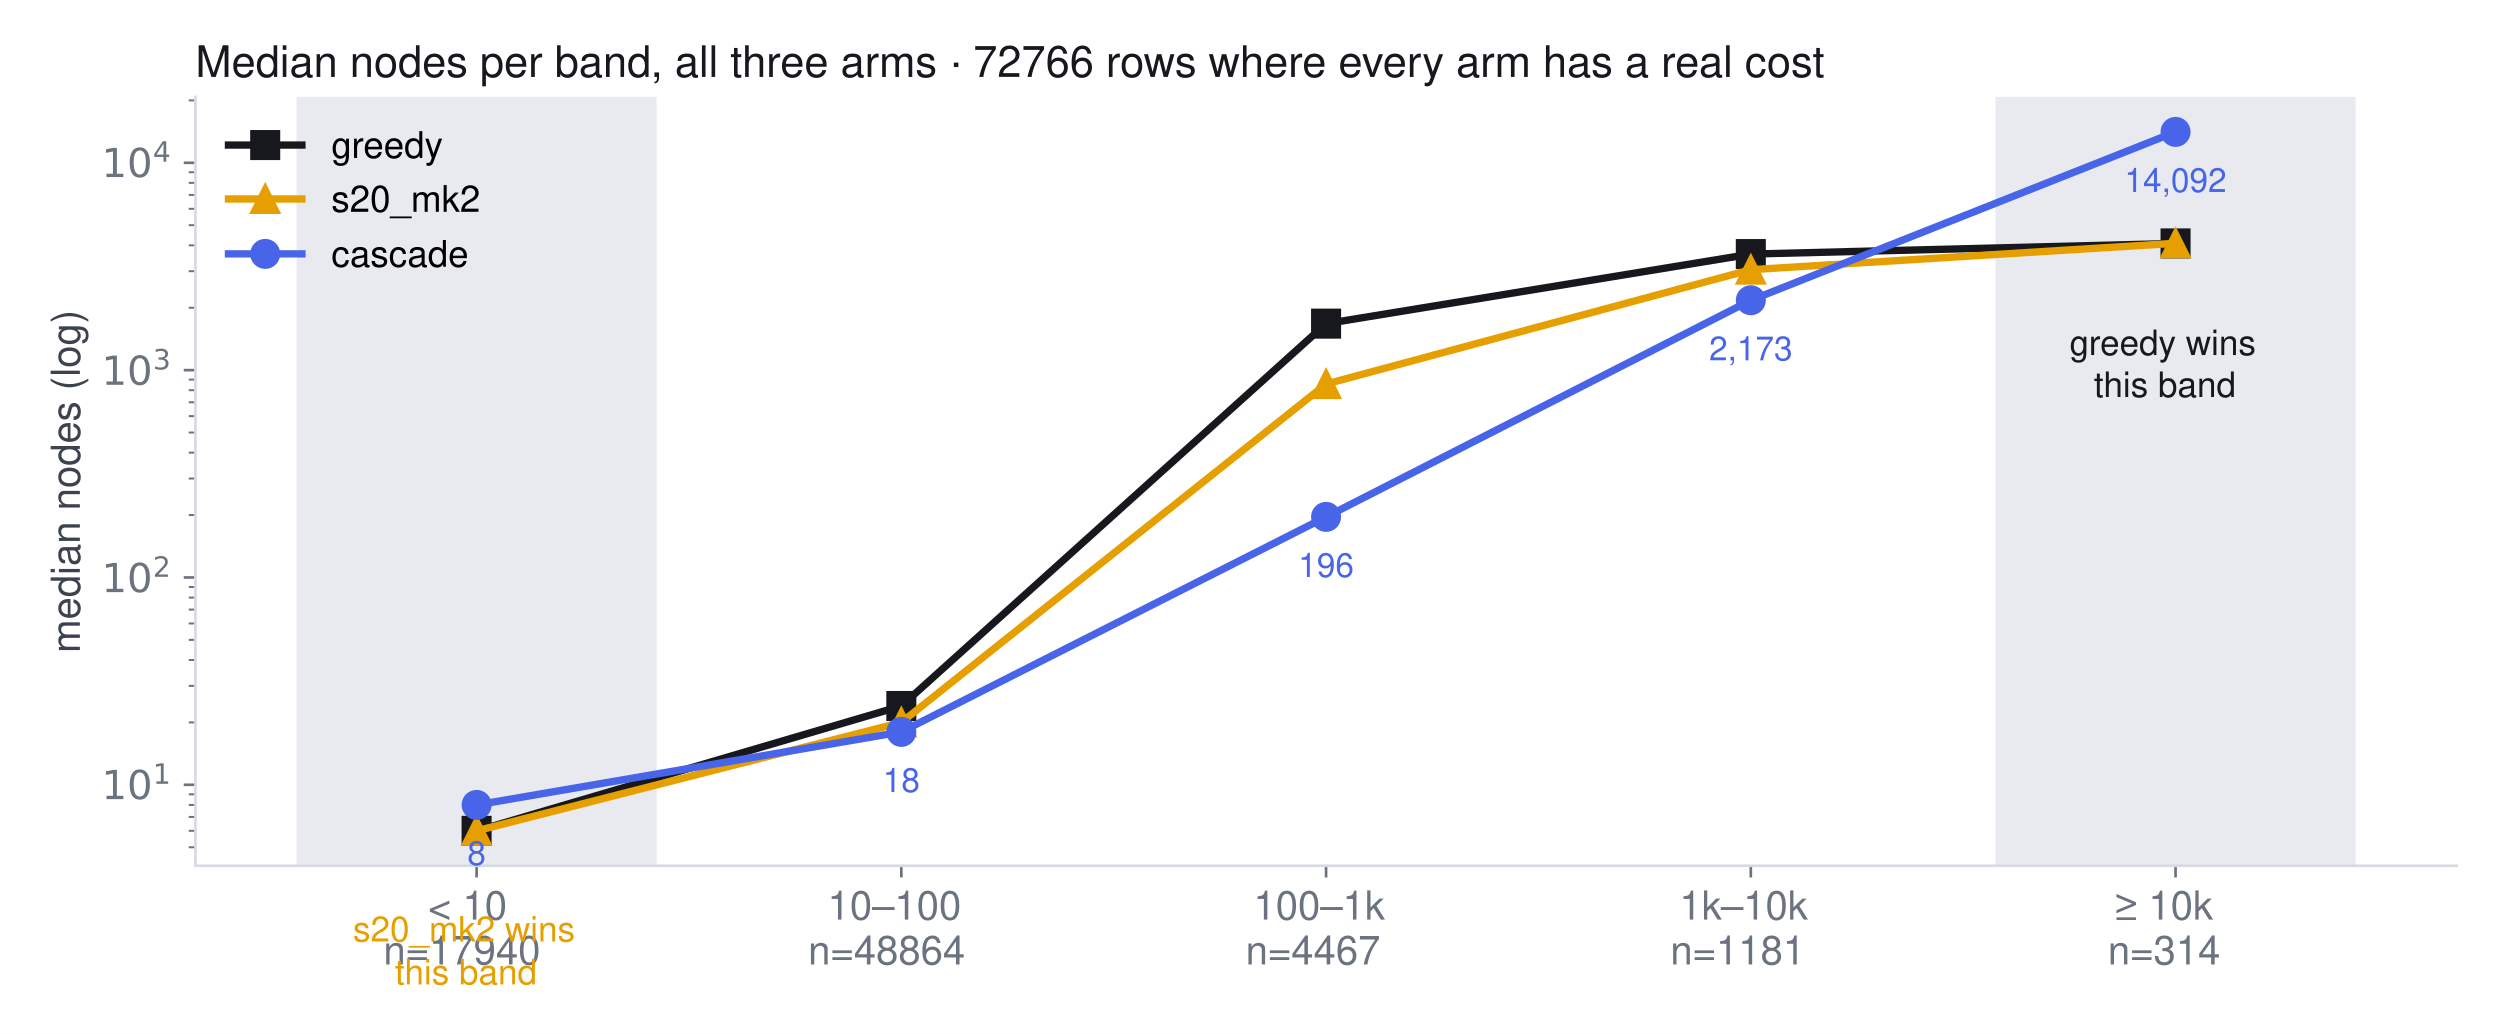
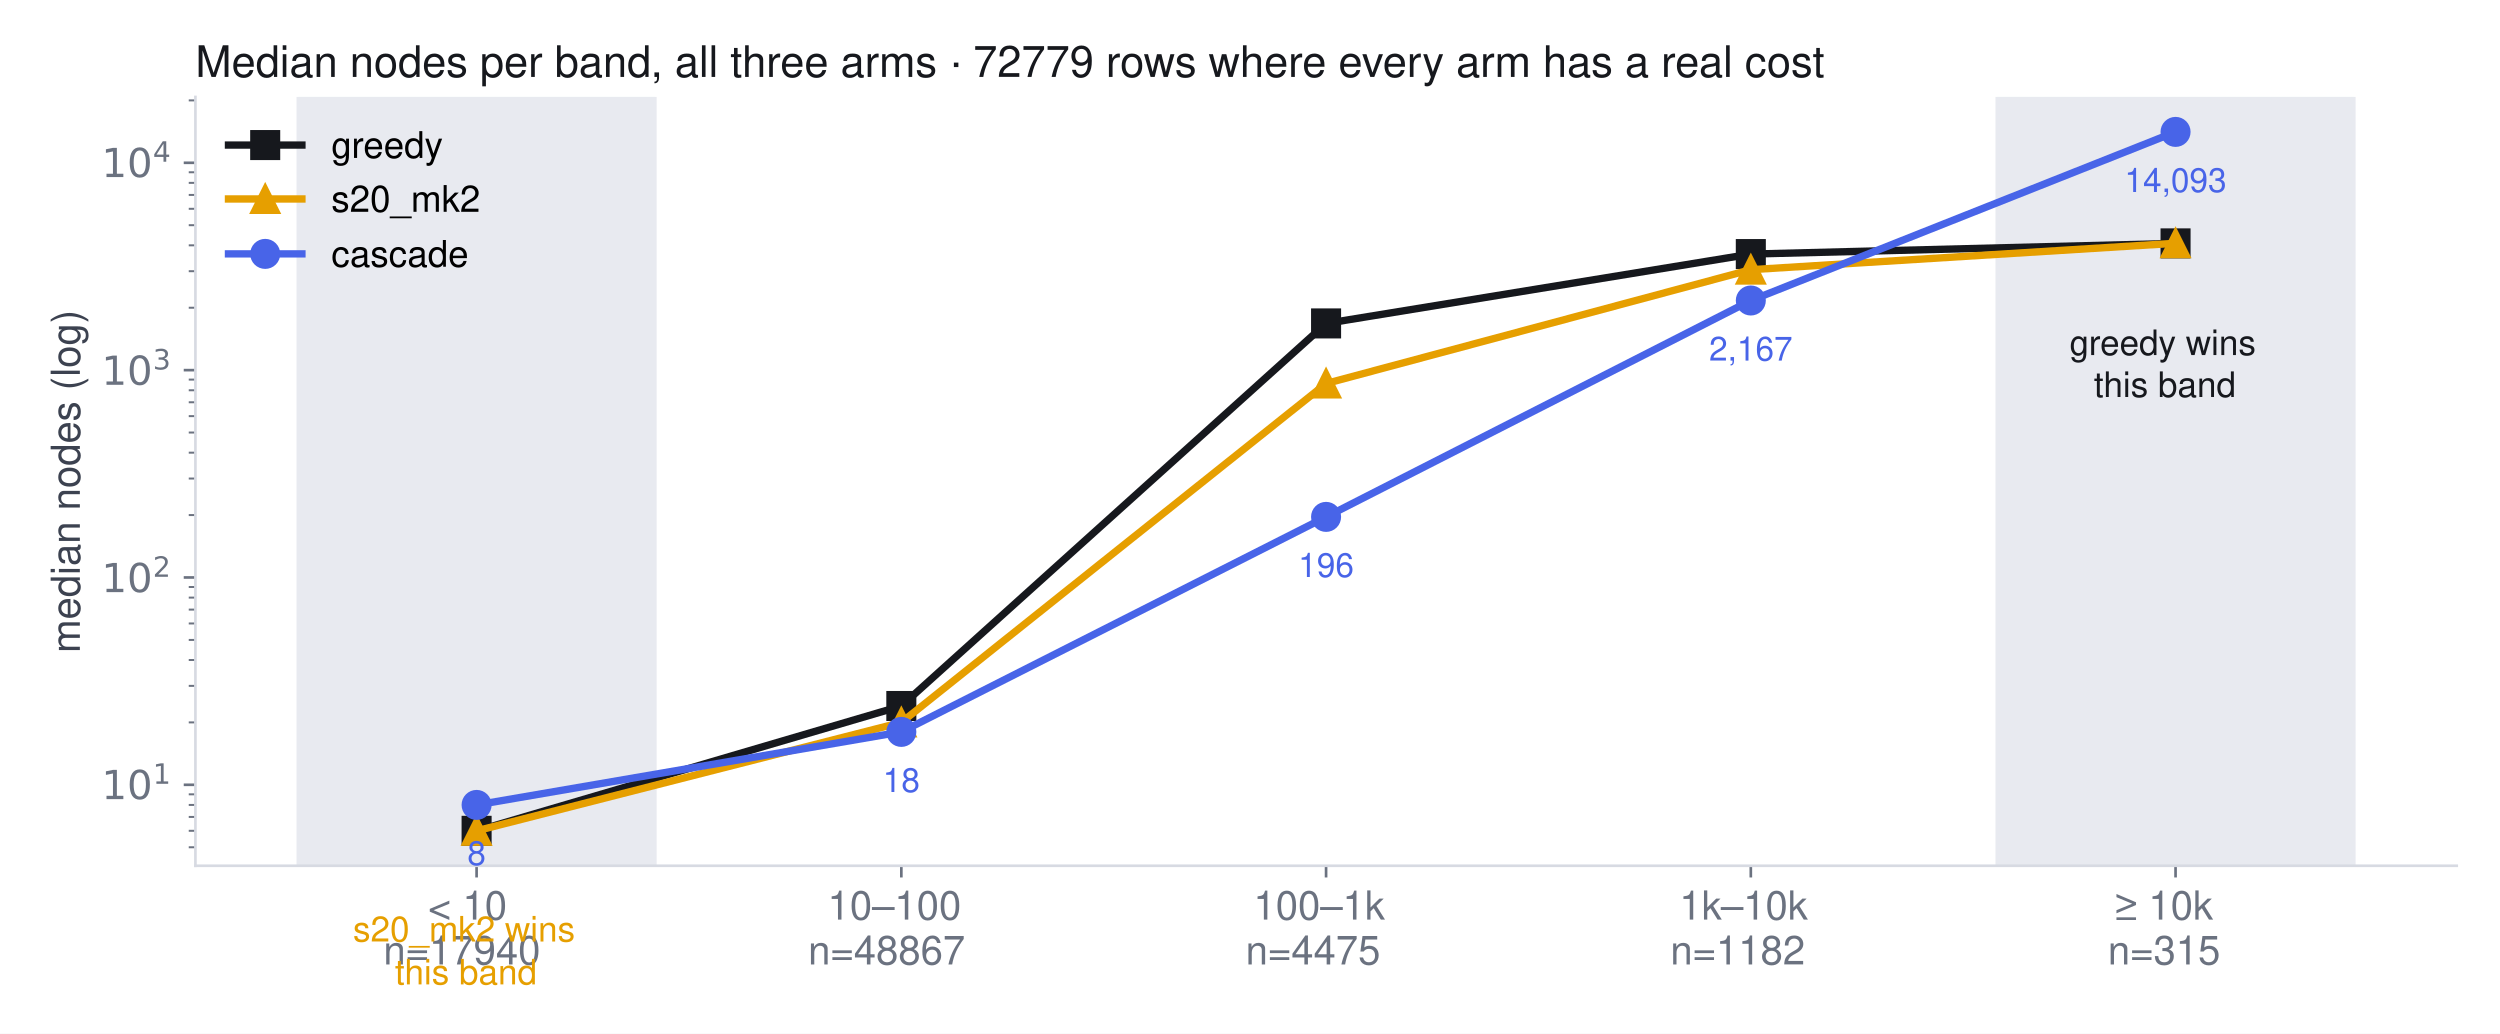
<svg xmlns="http://www.w3.org/2000/svg" xmlns:xlink="http://www.w3.org/1999/xlink" width="748.8pt" height="309.6pt" viewBox="0 0 748.8 309.6" version="1.1">
  <defs>
    <style type="text/css">*{stroke-linejoin: round; stroke-linecap: butt}</style>
  </defs>
  <g id="figure_1">
    <g id="patch_1">
      <path d="M 0 309.6  L 748.8 309.6  L 748.8 0  L 0 0  z " style="fill: #ffffff" />
    </g>
    <g id="axes_1">
      <g id="patch_2">
        <path d="M 58.532 259.316  L 735.84 259.316  L 735.84 29.04  L 58.532 29.04  z " style="fill: #ffffff" />
      </g>
      <g id="patch_3">
-         <path d="M 89.319 259.316  L 196.182 259.316  L 196.182 29.04  L 89.319 29.04  z " clip-path="url(#p2ee05ea4c6)" style="fill: #e8eaf0; stroke: #e8eaf0; stroke-linejoin: miter" />
+         <path d="M 89.319 259.316  L 196.182 259.316  L 196.182 29.04  L 89.319 29.04  z " clip-path="url(#p0de1bcf384)" style="fill: #e8eaf0; stroke: #e8eaf0; stroke-linejoin: miter" />
      </g>
      <g id="patch_4">
-         <path d="M 598.19 259.316  L 705.053 259.316  L 705.053 29.04  L 598.19 29.04  z " clip-path="url(#p2ee05ea4c6)" style="fill: #e8eaf0; stroke: #e8eaf0; stroke-linejoin: miter" />
+         <path d="M 598.19 259.316  L 705.053 259.316  L 705.053 29.04  L 598.19 29.04  z " clip-path="url(#p0de1bcf384)" style="fill: #e8eaf0; stroke: #e8eaf0; stroke-linejoin: miter" />
      </g>
      <g id="matplotlib.axis_1">
        <g id="xtick_1">
          <g id="line2d_1">
            <defs>
-               <path id="mdafacfae72" d="M 0 0  L 0 3.5  " style="stroke: #6b7280; stroke-width: 0.8" />
+               <path id="m8a55f821c0" d="M 0 0  L 0 3.5  " style="stroke: #6b7280; stroke-width: 0.8" />
            </defs>
            <g>
-               <use xlink:href="#mdafacfae72" x="142.751" y="259.316" style="fill: #6b7280; stroke: #6b7280; stroke-width: 0.8" />
+               <use xlink:href="#m8a55f821c0" x="142.751" y="259.316" style="fill: #6b7280; stroke: #6b7280; stroke-width: 0.8" />
            </g>
          </g>
          <g id="text_1">
            <text style="font-size: 12px; font-family: 'Helvetica Neue', 'Helvetica', 'Arial', 'DejaVu Sans', 'Bitstream Vera Sans', 'Computer Modern Sans Serif', 'Lucida Grande', 'Verdana', 'Geneva', 'Lucid', 'Avant Garde', sans-serif; fill: #6b7280" transform="translate(128.1809 275.4341)">&lt; 10</text>
            <text style="font-size: 12px; font-family: 'Helvetica Neue', 'Helvetica', 'Arial', 'DejaVu Sans', 'Bitstream Vera Sans', 'Computer Modern Sans Serif', 'Lucida Grande', 'Verdana', 'Geneva', 'Lucid', 'Avant Garde', sans-serif; fill: #6b7280" transform="translate(114.8327 288.8715)">n=17940</text>
          </g>
        </g>
        <g id="xtick_2">
          <g id="line2d_2">
            <g>
-               <use xlink:href="#mdafacfae72" x="269.968" y="259.316" style="fill: #6b7280; stroke: #6b7280; stroke-width: 0.8" />
+               <use xlink:href="#m8a55f821c0" x="269.968" y="259.316" style="fill: #6b7280; stroke: #6b7280; stroke-width: 0.8" />
            </g>
          </g>
          <g id="text_2">
            <text style="font-size: 12px; font-family: 'Helvetica Neue', 'Helvetica', 'Arial', 'DejaVu Sans', 'Bitstream Vera Sans', 'Computer Modern Sans Serif', 'Lucida Grande', 'Verdana', 'Geneva', 'Lucid', 'Avant Garde', sans-serif; fill: #6b7280" transform="translate(247.8809 275.4341)">10–100</text>
-             <text style="font-size: 12px; font-family: 'Helvetica Neue', 'Helvetica', 'Arial', 'DejaVu Sans', 'Bitstream Vera Sans', 'Computer Modern Sans Serif', 'Lucida Grande', 'Verdana', 'Geneva', 'Lucid', 'Avant Garde', sans-serif; fill: #6b7280" transform="translate(242.0506 288.8715)">n=48864</text>
+             <text style="font-size: 12px; font-family: 'Helvetica Neue', 'Helvetica', 'Arial', 'DejaVu Sans', 'Bitstream Vera Sans', 'Computer Modern Sans Serif', 'Lucida Grande', 'Verdana', 'Geneva', 'Lucid', 'Avant Garde', sans-serif; fill: #6b7280" transform="translate(242.0506 288.8715)">n=48867</text>
          </g>
        </g>
        <g id="xtick_3">
          <g id="line2d_3">
            <g>
-               <use xlink:href="#mdafacfae72" x="397.186" y="259.316" style="fill: #6b7280; stroke: #6b7280; stroke-width: 0.8" />
+               <use xlink:href="#m8a55f821c0" x="397.186" y="259.316" style="fill: #6b7280; stroke: #6b7280; stroke-width: 0.8" />
            </g>
          </g>
          <g id="text_3">
            <text style="font-size: 12px; font-family: 'Helvetica Neue', 'Helvetica', 'Arial', 'DejaVu Sans', 'Bitstream Vera Sans', 'Computer Modern Sans Serif', 'Lucida Grande', 'Verdana', 'Geneva', 'Lucid', 'Avant Garde', sans-serif; fill: #6b7280" transform="translate(375.4418 275.4341)">100–1k</text>
-             <text style="font-size: 12px; font-family: 'Helvetica Neue', 'Helvetica', 'Arial', 'DejaVu Sans', 'Bitstream Vera Sans', 'Computer Modern Sans Serif', 'Lucida Grande', 'Verdana', 'Geneva', 'Lucid', 'Avant Garde', sans-serif; fill: #6b7280" transform="translate(373.0859 288.8715)">n=4467</text>
+             <text style="font-size: 12px; font-family: 'Helvetica Neue', 'Helvetica', 'Arial', 'DejaVu Sans', 'Bitstream Vera Sans', 'Computer Modern Sans Serif', 'Lucida Grande', 'Verdana', 'Geneva', 'Lucid', 'Avant Garde', sans-serif; fill: #6b7280" transform="translate(373.0859 288.8715)">n=4475</text>
          </g>
        </g>
        <g id="xtick_4">
          <g id="line2d_4">
            <g>
-               <use xlink:href="#mdafacfae72" x="524.404" y="259.316" style="fill: #6b7280; stroke: #6b7280; stroke-width: 0.8" />
+               <use xlink:href="#m8a55f821c0" x="524.404" y="259.316" style="fill: #6b7280; stroke: #6b7280; stroke-width: 0.8" />
            </g>
          </g>
          <g id="text_4">
            <text style="font-size: 12px; font-family: 'Helvetica Neue', 'Helvetica', 'Arial', 'DejaVu Sans', 'Bitstream Vera Sans', 'Computer Modern Sans Serif', 'Lucida Grande', 'Verdana', 'Geneva', 'Lucid', 'Avant Garde', sans-serif; fill: #6b7280" transform="translate(503.0027 275.4341)">1k–10k</text>
-             <text style="font-size: 12px; font-family: 'Helvetica Neue', 'Helvetica', 'Arial', 'DejaVu Sans', 'Bitstream Vera Sans', 'Computer Modern Sans Serif', 'Lucida Grande', 'Verdana', 'Geneva', 'Lucid', 'Avant Garde', sans-serif; fill: #6b7280" transform="translate(500.3037 288.8715)">n=1181</text>
+             <text style="font-size: 12px; font-family: 'Helvetica Neue', 'Helvetica', 'Arial', 'DejaVu Sans', 'Bitstream Vera Sans', 'Computer Modern Sans Serif', 'Lucida Grande', 'Verdana', 'Geneva', 'Lucid', 'Avant Garde', sans-serif; fill: #6b7280" transform="translate(500.3037 288.8715)">n=1182</text>
          </g>
        </g>
        <g id="xtick_5">
          <g id="line2d_5">
            <g>
-               <use xlink:href="#mdafacfae72" x="651.622" y="259.316" style="fill: #6b7280; stroke: #6b7280; stroke-width: 0.8" />
+               <use xlink:href="#m8a55f821c0" x="651.622" y="259.316" style="fill: #6b7280; stroke: #6b7280; stroke-width: 0.8" />
            </g>
          </g>
          <g id="text_5">
            <text style="font-size: 12px; font-family: 'Helvetica Neue', 'Helvetica', 'Arial', 'DejaVu Sans', 'Bitstream Vera Sans', 'Computer Modern Sans Serif', 'Lucida Grande', 'Verdana', 'Geneva', 'Lucid', 'Avant Garde', sans-serif; fill: #6b7280" transform="translate(633.5777 275.4341)">≥ 10k</text>
-             <text style="font-size: 12px; font-family: 'Helvetica Neue', 'Helvetica', 'Arial', 'DejaVu Sans', 'Bitstream Vera Sans', 'Computer Modern Sans Serif', 'Lucida Grande', 'Verdana', 'Geneva', 'Lucid', 'Avant Garde', sans-serif; fill: #6b7280" transform="translate(631.339 288.8715)">n=314</text>
+             <text style="font-size: 12px; font-family: 'Helvetica Neue', 'Helvetica', 'Arial', 'DejaVu Sans', 'Bitstream Vera Sans', 'Computer Modern Sans Serif', 'Lucida Grande', 'Verdana', 'Geneva', 'Lucid', 'Avant Garde', sans-serif; fill: #6b7280" transform="translate(631.339 288.8715)">n=315</text>
          </g>
        </g>
      </g>
      <g id="matplotlib.axis_2">
        <g id="ytick_1">
          <g id="line2d_6">
            <defs>
-               <path id="m4972081179" d="M 0 0  L -3.5 0  " style="stroke: #6b7280; stroke-width: 0.8" />
+               <path id="m806647612f" d="M 0 0  L -3.5 0  " style="stroke: #6b7280; stroke-width: 0.8" />
            </defs>
            <g>
-               <use xlink:href="#m4972081179" x="58.532" y="235.071" style="fill: #6b7280; stroke: #6b7280; stroke-width: 0.8" />
+               <use xlink:href="#m806647612f" x="58.532" y="235.071" style="fill: #6b7280; stroke: #6b7280; stroke-width: 0.8" />
            </g>
          </g>
          <g id="text_6">
-             <g style="fill: #6b7280" transform="translate(30.41236 239.6303)">
+             <g style="fill: #6b7280" transform="translate(30.41236 239.6304)">
              <text>
                <tspan x="0" y="-0.281" style="font-size: 12px; font-family: 'DejaVu Sans'; fill: #6b7280">1</tspan>
                <tspan x="7.635" y="-0.281" style="font-size: 12px; font-family: 'DejaVu Sans'; fill: #6b7280">0</tspan>
                <tspan x="15.384" y="-4.875" style="font-size: 8.4px; font-family: 'DejaVu Sans'; fill: #6b7280">1</tspan>
              </text>
            </g>
          </g>
        </g>
        <g id="ytick_2">
          <g id="line2d_7">
            <g>
-               <use xlink:href="#m4972081179" x="58.532" y="172.967" style="fill: #6b7280; stroke: #6b7280; stroke-width: 0.8" />
+               <use xlink:href="#m806647612f" x="58.532" y="172.968" style="fill: #6b7280; stroke: #6b7280; stroke-width: 0.8" />
            </g>
          </g>
          <g id="text_7">
-             <g style="fill: #6b7280" transform="translate(30.41236 177.5262)">
+             <g style="fill: #6b7280" transform="translate(30.41236 177.5269)">
              <text>
                <tspan x="0" y="-0.172" style="font-size: 12px; font-family: 'DejaVu Sans'; fill: #6b7280">1</tspan>
                <tspan x="7.635" y="-0.172" style="font-size: 12px; font-family: 'DejaVu Sans'; fill: #6b7280">0</tspan>
                <tspan x="15.384" y="-4.766" style="font-size: 8.4px; font-family: 'DejaVu Sans'; fill: #6b7280">2</tspan>
              </text>
            </g>
          </g>
        </g>
        <g id="ytick_3">
          <g id="line2d_8">
            <g>
-               <use xlink:href="#m4972081179" x="58.532" y="110.863" style="fill: #6b7280; stroke: #6b7280; stroke-width: 0.8" />
+               <use xlink:href="#m806647612f" x="58.532" y="110.864" style="fill: #6b7280; stroke: #6b7280; stroke-width: 0.8" />
            </g>
          </g>
          <g id="text_8">
-             <g style="fill: #6b7280" transform="translate(30.41236 115.4221)">
+             <g style="fill: #6b7280" transform="translate(30.41236 115.4233)">
              <text>
                <tspan x="0" y="-0.172" style="font-size: 12px; font-family: 'DejaVu Sans'; fill: #6b7280">1</tspan>
                <tspan x="7.635" y="-0.172" style="font-size: 12px; font-family: 'DejaVu Sans'; fill: #6b7280">0</tspan>
                <tspan x="15.384" y="-4.766" style="font-size: 8.4px; font-family: 'DejaVu Sans'; fill: #6b7280">3</tspan>
              </text>
            </g>
          </g>
        </g>
        <g id="ytick_4">
          <g id="line2d_9">
            <g>
-               <use xlink:href="#m4972081179" x="58.532" y="48.759" style="fill: #6b7280; stroke: #6b7280; stroke-width: 0.8" />
+               <use xlink:href="#m806647612f" x="58.532" y="48.761" style="fill: #6b7280; stroke: #6b7280; stroke-width: 0.8" />
            </g>
          </g>
          <g id="text_9">
-             <g style="fill: #6b7280" transform="translate(30.41236 53.31796)">
+             <g style="fill: #6b7280" transform="translate(30.41236 53.31979)">
              <text>
                <tspan x="0" y="-0.281" style="font-size: 12px; font-family: 'DejaVu Sans'; fill: #6b7280">1</tspan>
                <tspan x="7.635" y="-0.281" style="font-size: 12px; font-family: 'DejaVu Sans'; fill: #6b7280">0</tspan>
                <tspan x="15.384" y="-4.875" style="font-size: 8.4px; font-family: 'DejaVu Sans'; fill: #6b7280">4</tspan>
              </text>
            </g>
          </g>
        </g>
        <g id="ytick_5">
          <g id="line2d_10">
            <defs>
-               <path id="m41f272fecf" d="M 0 0  L -2 0  " style="stroke: #6b7280; stroke-width: 0.6" />
+               <path id="me652ed1569" d="M 0 0  L -2 0  " style="stroke: #6b7280; stroke-width: 0.6" />
            </defs>
            <g>
-               <use xlink:href="#m41f272fecf" x="58.532" y="253.766" style="fill: #6b7280; stroke: #6b7280; stroke-width: 0.6" />
+               <use xlink:href="#me652ed1569" x="58.532" y="253.766" style="fill: #6b7280; stroke: #6b7280; stroke-width: 0.6" />
            </g>
          </g>
        </g>
        <g id="ytick_6">
          <g id="line2d_11">
            <g>
-               <use xlink:href="#m41f272fecf" x="58.532" y="248.849" style="fill: #6b7280; stroke: #6b7280; stroke-width: 0.6" />
+               <use xlink:href="#me652ed1569" x="58.532" y="248.849" style="fill: #6b7280; stroke: #6b7280; stroke-width: 0.6" />
            </g>
          </g>
        </g>
        <g id="ytick_7">
          <g id="line2d_12">
            <g>
-               <use xlink:href="#m41f272fecf" x="58.532" y="244.691" style="fill: #6b7280; stroke: #6b7280; stroke-width: 0.6" />
+               <use xlink:href="#me652ed1569" x="58.532" y="244.691" style="fill: #6b7280; stroke: #6b7280; stroke-width: 0.6" />
            </g>
          </g>
        </g>
        <g id="ytick_8">
          <g id="line2d_13">
            <g>
-               <use xlink:href="#m41f272fecf" x="58.532" y="241.09" style="fill: #6b7280; stroke: #6b7280; stroke-width: 0.6" />
+               <use xlink:href="#me652ed1569" x="58.532" y="241.09" style="fill: #6b7280; stroke: #6b7280; stroke-width: 0.6" />
            </g>
          </g>
        </g>
        <g id="ytick_9">
          <g id="line2d_14">
            <g>
-               <use xlink:href="#m41f272fecf" x="58.532" y="237.913" style="fill: #6b7280; stroke: #6b7280; stroke-width: 0.6" />
+               <use xlink:href="#me652ed1569" x="58.532" y="237.913" style="fill: #6b7280; stroke: #6b7280; stroke-width: 0.6" />
            </g>
          </g>
        </g>
        <g id="ytick_10">
          <g id="line2d_15">
            <g>
-               <use xlink:href="#m41f272fecf" x="58.532" y="216.376" style="fill: #6b7280; stroke: #6b7280; stroke-width: 0.6" />
+               <use xlink:href="#me652ed1569" x="58.532" y="216.376" style="fill: #6b7280; stroke: #6b7280; stroke-width: 0.6" />
            </g>
          </g>
        </g>
        <g id="ytick_11">
          <g id="line2d_16">
            <g>
-               <use xlink:href="#m41f272fecf" x="58.532" y="205.44" style="fill: #6b7280; stroke: #6b7280; stroke-width: 0.6" />
+               <use xlink:href="#me652ed1569" x="58.532" y="205.44" style="fill: #6b7280; stroke: #6b7280; stroke-width: 0.6" />
            </g>
          </g>
        </g>
        <g id="ytick_12">
          <g id="line2d_17">
            <g>
-               <use xlink:href="#m41f272fecf" x="58.532" y="197.681" style="fill: #6b7280; stroke: #6b7280; stroke-width: 0.6" />
+               <use xlink:href="#me652ed1569" x="58.532" y="197.681" style="fill: #6b7280; stroke: #6b7280; stroke-width: 0.6" />
            </g>
          </g>
        </g>
        <g id="ytick_13">
          <g id="line2d_18">
            <g>
-               <use xlink:href="#m41f272fecf" x="58.532" y="191.662" style="fill: #6b7280; stroke: #6b7280; stroke-width: 0.6" />
+               <use xlink:href="#me652ed1569" x="58.532" y="191.663" style="fill: #6b7280; stroke: #6b7280; stroke-width: 0.6" />
            </g>
          </g>
        </g>
        <g id="ytick_14">
          <g id="line2d_19">
            <g>
-               <use xlink:href="#m41f272fecf" x="58.532" y="186.745" style="fill: #6b7280; stroke: #6b7280; stroke-width: 0.6" />
+               <use xlink:href="#me652ed1569" x="58.532" y="186.745" style="fill: #6b7280; stroke: #6b7280; stroke-width: 0.6" />
            </g>
          </g>
        </g>
        <g id="ytick_15">
          <g id="line2d_20">
            <g>
-               <use xlink:href="#m41f272fecf" x="58.532" y="182.587" style="fill: #6b7280; stroke: #6b7280; stroke-width: 0.6" />
+               <use xlink:href="#me652ed1569" x="58.532" y="182.588" style="fill: #6b7280; stroke: #6b7280; stroke-width: 0.6" />
            </g>
          </g>
        </g>
        <g id="ytick_16">
          <g id="line2d_21">
            <g>
-               <use xlink:href="#m41f272fecf" x="58.532" y="178.986" style="fill: #6b7280; stroke: #6b7280; stroke-width: 0.6" />
+               <use xlink:href="#me652ed1569" x="58.532" y="178.986" style="fill: #6b7280; stroke: #6b7280; stroke-width: 0.6" />
            </g>
          </g>
        </g>
        <g id="ytick_17">
          <g id="line2d_22">
            <g>
-               <use xlink:href="#m41f272fecf" x="58.532" y="175.809" style="fill: #6b7280; stroke: #6b7280; stroke-width: 0.6" />
+               <use xlink:href="#me652ed1569" x="58.532" y="175.809" style="fill: #6b7280; stroke: #6b7280; stroke-width: 0.6" />
            </g>
          </g>
        </g>
        <g id="ytick_18">
          <g id="line2d_23">
            <g>
-               <use xlink:href="#m41f272fecf" x="58.532" y="154.272" style="fill: #6b7280; stroke: #6b7280; stroke-width: 0.6" />
+               <use xlink:href="#me652ed1569" x="58.532" y="154.273" style="fill: #6b7280; stroke: #6b7280; stroke-width: 0.6" />
            </g>
          </g>
        </g>
        <g id="ytick_19">
          <g id="line2d_24">
            <g>
-               <use xlink:href="#m41f272fecf" x="58.532" y="143.336" style="fill: #6b7280; stroke: #6b7280; stroke-width: 0.6" />
+               <use xlink:href="#me652ed1569" x="58.532" y="143.337" style="fill: #6b7280; stroke: #6b7280; stroke-width: 0.6" />
            </g>
          </g>
        </g>
        <g id="ytick_20">
          <g id="line2d_25">
            <g>
-               <use xlink:href="#m41f272fecf" x="58.532" y="135.577" style="fill: #6b7280; stroke: #6b7280; stroke-width: 0.6" />
+               <use xlink:href="#me652ed1569" x="58.532" y="135.578" style="fill: #6b7280; stroke: #6b7280; stroke-width: 0.6" />
            </g>
          </g>
        </g>
        <g id="ytick_21">
          <g id="line2d_26">
            <g>
-               <use xlink:href="#m41f272fecf" x="58.532" y="129.558" style="fill: #6b7280; stroke: #6b7280; stroke-width: 0.6" />
+               <use xlink:href="#me652ed1569" x="58.532" y="129.559" style="fill: #6b7280; stroke: #6b7280; stroke-width: 0.6" />
            </g>
          </g>
        </g>
        <g id="ytick_22">
          <g id="line2d_27">
            <g>
-               <use xlink:href="#m41f272fecf" x="58.532" y="124.641" style="fill: #6b7280; stroke: #6b7280; stroke-width: 0.6" />
+               <use xlink:href="#me652ed1569" x="58.532" y="124.642" style="fill: #6b7280; stroke: #6b7280; stroke-width: 0.6" />
            </g>
          </g>
        </g>
        <g id="ytick_23">
          <g id="line2d_28">
            <g>
-               <use xlink:href="#m41f272fecf" x="58.532" y="120.483" style="fill: #6b7280; stroke: #6b7280; stroke-width: 0.6" />
+               <use xlink:href="#me652ed1569" x="58.532" y="120.484" style="fill: #6b7280; stroke: #6b7280; stroke-width: 0.6" />
            </g>
          </g>
        </g>
        <g id="ytick_24">
          <g id="line2d_29">
            <g>
-               <use xlink:href="#m41f272fecf" x="58.532" y="116.882" style="fill: #6b7280; stroke: #6b7280; stroke-width: 0.6" />
+               <use xlink:href="#me652ed1569" x="58.532" y="116.883" style="fill: #6b7280; stroke: #6b7280; stroke-width: 0.6" />
            </g>
          </g>
        </g>
        <g id="ytick_25">
          <g id="line2d_30">
            <g>
-               <use xlink:href="#m41f272fecf" x="58.532" y="113.705" style="fill: #6b7280; stroke: #6b7280; stroke-width: 0.6" />
+               <use xlink:href="#me652ed1569" x="58.532" y="113.706" style="fill: #6b7280; stroke: #6b7280; stroke-width: 0.6" />
            </g>
          </g>
        </g>
        <g id="ytick_26">
          <g id="line2d_31">
            <g>
-               <use xlink:href="#m41f272fecf" x="58.532" y="92.168" style="fill: #6b7280; stroke: #6b7280; stroke-width: 0.6" />
+               <use xlink:href="#me652ed1569" x="58.532" y="92.169" style="fill: #6b7280; stroke: #6b7280; stroke-width: 0.6" />
            </g>
          </g>
        </g>
        <g id="ytick_27">
          <g id="line2d_32">
            <g>
-               <use xlink:href="#m41f272fecf" x="58.532" y="81.232" style="fill: #6b7280; stroke: #6b7280; stroke-width: 0.6" />
+               <use xlink:href="#me652ed1569" x="58.532" y="81.233" style="fill: #6b7280; stroke: #6b7280; stroke-width: 0.6" />
            </g>
          </g>
        </g>
        <g id="ytick_28">
          <g id="line2d_33">
            <g>
-               <use xlink:href="#m41f272fecf" x="58.532" y="73.473" style="fill: #6b7280; stroke: #6b7280; stroke-width: 0.6" />
+               <use xlink:href="#me652ed1569" x="58.532" y="73.474" style="fill: #6b7280; stroke: #6b7280; stroke-width: 0.6" />
            </g>
          </g>
        </g>
        <g id="ytick_29">
          <g id="line2d_34">
            <g>
-               <use xlink:href="#m41f272fecf" x="58.532" y="67.454" style="fill: #6b7280; stroke: #6b7280; stroke-width: 0.6" />
+               <use xlink:href="#me652ed1569" x="58.532" y="67.456" style="fill: #6b7280; stroke: #6b7280; stroke-width: 0.6" />
            </g>
          </g>
        </g>
        <g id="ytick_30">
          <g id="line2d_35">
            <g>
-               <use xlink:href="#m41f272fecf" x="58.532" y="62.537" style="fill: #6b7280; stroke: #6b7280; stroke-width: 0.6" />
+               <use xlink:href="#me652ed1569" x="58.532" y="62.538" style="fill: #6b7280; stroke: #6b7280; stroke-width: 0.6" />
            </g>
          </g>
        </g>
        <g id="ytick_31">
          <g id="line2d_36">
            <g>
-               <use xlink:href="#m41f272fecf" x="58.532" y="58.379" style="fill: #6b7280; stroke: #6b7280; stroke-width: 0.6" />
+               <use xlink:href="#me652ed1569" x="58.532" y="58.381" style="fill: #6b7280; stroke: #6b7280; stroke-width: 0.6" />
            </g>
          </g>
        </g>
        <g id="ytick_32">
          <g id="line2d_37">
            <g>
-               <use xlink:href="#m41f272fecf" x="58.532" y="54.777" style="fill: #6b7280; stroke: #6b7280; stroke-width: 0.6" />
+               <use xlink:href="#me652ed1569" x="58.532" y="54.779" style="fill: #6b7280; stroke: #6b7280; stroke-width: 0.6" />
            </g>
          </g>
        </g>
        <g id="ytick_33">
          <g id="line2d_38">
            <g>
-               <use xlink:href="#m41f272fecf" x="58.532" y="51.601" style="fill: #6b7280; stroke: #6b7280; stroke-width: 0.6" />
+               <use xlink:href="#me652ed1569" x="58.532" y="51.602" style="fill: #6b7280; stroke: #6b7280; stroke-width: 0.6" />
            </g>
          </g>
        </g>
        <g id="ytick_34">
          <g id="line2d_39">
            <g>
-               <use xlink:href="#m41f272fecf" x="58.532" y="30.064" style="fill: #6b7280; stroke: #6b7280; stroke-width: 0.6" />
+               <use xlink:href="#me652ed1569" x="58.532" y="30.066" style="fill: #6b7280; stroke: #6b7280; stroke-width: 0.6" />
            </g>
          </g>
        </g>
        <g id="text_10">
          <text style="font-size: 12px; font-family: 'Helvetica Neue', 'Helvetica', 'Arial', 'DejaVu Sans', 'Bitstream Vera Sans', 'Computer Modern Sans Serif', 'Lucida Grande', 'Verdana', 'Geneva', 'Lucid', 'Avant Garde', sans-serif; text-anchor: middle; fill: #3c4250" x="23.917" y="144.178" transform="rotate(-90 23.91673 144.178)">median nodes (log)</text>
        </g>
      </g>
      <g id="line2d_40">
-         <path d="M 142.751 248.849  L 269.968 211.459  L 397.186 96.935  L 524.404 76.098  L 651.622 72.912  " clip-path="url(#p2ee05ea4c6)" style="fill: none; stroke: #16181d; stroke-width: 2.2; stroke-linecap: square" />
+         <path d="M 142.751 248.849  L 269.968 211.459  L 397.186 96.872  L 524.404 76.1  L 651.622 72.9  " clip-path="url(#p0de1bcf384)" style="fill: none; stroke: #16181d; stroke-width: 2.2; stroke-linecap: square" />
        <defs>
-           <path id="m8e654093a7" d="M -4 4  L 4 4  L 4 -4  L -4 -4  z " style="stroke: #16181d; stroke-linejoin: miter" />
+           <path id="m47741e9675" d="M -4 4  L 4 4  L 4 -4  L -4 -4  z " style="stroke: #16181d; stroke-linejoin: miter" />
        </defs>
-         <g clip-path="url(#p2ee05ea4c6)">
-           <use xlink:href="#m8e654093a7" x="142.751" y="248.849" style="fill: #16181d; stroke: #16181d; stroke-linejoin: miter" />
-           <use xlink:href="#m8e654093a7" x="269.968" y="211.459" style="fill: #16181d; stroke: #16181d; stroke-linejoin: miter" />
-           <use xlink:href="#m8e654093a7" x="397.186" y="96.935" style="fill: #16181d; stroke: #16181d; stroke-linejoin: miter" />
-           <use xlink:href="#m8e654093a7" x="524.404" y="76.098" style="fill: #16181d; stroke: #16181d; stroke-linejoin: miter" />
-           <use xlink:href="#m8e654093a7" x="651.622" y="72.912" style="fill: #16181d; stroke: #16181d; stroke-linejoin: miter" />
+         <g clip-path="url(#p0de1bcf384)">
+           <use xlink:href="#m47741e9675" x="142.751" y="248.849" style="fill: #16181d; stroke: #16181d; stroke-linejoin: miter" />
+           <use xlink:href="#m47741e9675" x="269.968" y="211.459" style="fill: #16181d; stroke: #16181d; stroke-linejoin: miter" />
+           <use xlink:href="#m47741e9675" x="397.186" y="96.872" style="fill: #16181d; stroke: #16181d; stroke-linejoin: miter" />
+           <use xlink:href="#m47741e9675" x="524.404" y="76.1" style="fill: #16181d; stroke: #16181d; stroke-linejoin: miter" />
+           <use xlink:href="#m47741e9675" x="651.622" y="72.9" style="fill: #16181d; stroke: #16181d; stroke-linejoin: miter" />
        </g>
      </g>
      <g id="line2d_41">
-         <path d="M 142.751 248.849  L 269.968 216.376  L 397.186 115.025  L 524.404 80.768  L 651.622 72.866  " clip-path="url(#p2ee05ea4c6)" style="fill: none; stroke: #e69f00; stroke-width: 2.2; stroke-linecap: square" />
+         <path d="M 142.751 248.849  L 269.968 216.376  L 397.186 114.869  L 524.404 80.77  L 651.622 72.861  " clip-path="url(#p0de1bcf384)" style="fill: none; stroke: #e69f00; stroke-width: 2.2; stroke-linecap: square" />
        <defs>
-           <path id="me8bfbb92ac" d="M 0 -4  L -4 4  L 4 4  z " style="stroke: #e69f00; stroke-linejoin: miter" />
+           <path id="m5e202d41c6" d="M 0 -4  L -4 4  L 4 4  z " style="stroke: #e69f00; stroke-linejoin: miter" />
        </defs>
-         <g clip-path="url(#p2ee05ea4c6)">
-           <use xlink:href="#me8bfbb92ac" x="142.751" y="248.849" style="fill: #e69f00; stroke: #e69f00; stroke-linejoin: miter" />
-           <use xlink:href="#me8bfbb92ac" x="269.968" y="216.376" style="fill: #e69f00; stroke: #e69f00; stroke-linejoin: miter" />
-           <use xlink:href="#me8bfbb92ac" x="397.186" y="115.025" style="fill: #e69f00; stroke: #e69f00; stroke-linejoin: miter" />
-           <use xlink:href="#me8bfbb92ac" x="524.404" y="80.768" style="fill: #e69f00; stroke: #e69f00; stroke-linejoin: miter" />
-           <use xlink:href="#me8bfbb92ac" x="651.622" y="72.866" style="fill: #e69f00; stroke: #e69f00; stroke-linejoin: miter" />
+         <g clip-path="url(#p0de1bcf384)">
+           <use xlink:href="#m5e202d41c6" x="142.751" y="248.849" style="fill: #e69f00; stroke: #e69f00; stroke-linejoin: miter" />
+           <use xlink:href="#m5e202d41c6" x="269.968" y="216.376" style="fill: #e69f00; stroke: #e69f00; stroke-linejoin: miter" />
+           <use xlink:href="#m5e202d41c6" x="397.186" y="114.869" style="fill: #e69f00; stroke: #e69f00; stroke-linejoin: miter" />
+           <use xlink:href="#m5e202d41c6" x="524.404" y="80.77" style="fill: #e69f00; stroke: #e69f00; stroke-linejoin: miter" />
+           <use xlink:href="#m5e202d41c6" x="651.622" y="72.861" style="fill: #e69f00; stroke: #e69f00; stroke-linejoin: miter" />
        </g>
      </g>
      <g id="patch_5">
        <path d="M 58.532 259.316  L 58.532 29.04  " style="fill: none; stroke: #d7dae2; stroke-width: 0.8; stroke-linejoin: miter; stroke-linecap: square" />
      </g>
      <g id="patch_6">
        <path d="M 58.532 259.316  L 735.84 259.316  " style="fill: none; stroke: #d7dae2; stroke-width: 0.8; stroke-linejoin: miter; stroke-linecap: square" />
      </g>
      <g id="line2d_42">
-         <path d="M 142.751 241.09  L 269.968 219.218  L 397.186 154.817  L 524.404 89.93  L 651.622 39.507  " clip-path="url(#p2ee05ea4c6)" style="fill: none; stroke: #4864e8; stroke-width: 2.2; stroke-linecap: square" />
+         <path d="M 142.751 241.09  L 269.968 219.218  L 397.186 154.818  L 524.404 90.006  L 651.622 39.507  " clip-path="url(#p0de1bcf384)" style="fill: none; stroke: #4864e8; stroke-width: 2.2; stroke-linecap: square" />
        <defs>
-           <path id="mc889092534" d="M 0 4  C 1.061 4 2.078 3.579 2.828 2.828  C 3.579 2.078 4 1.061 4 0  C 4 -1.061 3.579 -2.078 2.828 -2.828  C 2.078 -3.579 1.061 -4 0 -4  C -1.061 -4 -2.078 -3.579 -2.828 -2.828  C -3.579 -2.078 -4 -1.061 -4 0  C -4 1.061 -3.579 2.078 -2.828 2.828  C -2.078 3.579 -1.061 4 0 4  z " style="stroke: #4864e8" />
+           <path id="m0ed1efe154" d="M 0 4  C 1.061 4 2.078 3.579 2.828 2.828  C 3.579 2.078 4 1.061 4 0  C 4 -1.061 3.579 -2.078 2.828 -2.828  C 2.078 -3.579 1.061 -4 0 -4  C -1.061 -4 -2.078 -3.579 -2.828 -2.828  C -3.579 -2.078 -4 -1.061 -4 0  C -4 1.061 -3.579 2.078 -2.828 2.828  C -2.078 3.579 -1.061 4 0 4  z " style="stroke: #4864e8" />
        </defs>
-         <g clip-path="url(#p2ee05ea4c6)">
-           <use xlink:href="#mc889092534" x="142.751" y="241.09" style="fill: #4864e8; stroke: #4864e8" />
-           <use xlink:href="#mc889092534" x="269.968" y="219.218" style="fill: #4864e8; stroke: #4864e8" />
-           <use xlink:href="#mc889092534" x="397.186" y="154.817" style="fill: #4864e8; stroke: #4864e8" />
-           <use xlink:href="#mc889092534" x="524.404" y="89.93" style="fill: #4864e8; stroke: #4864e8" />
-           <use xlink:href="#mc889092534" x="651.622" y="39.507" style="fill: #4864e8; stroke: #4864e8" />
+         <g clip-path="url(#p0de1bcf384)">
+           <use xlink:href="#m0ed1efe154" x="142.751" y="241.09" style="fill: #4864e8; stroke: #4864e8" />
+           <use xlink:href="#m0ed1efe154" x="269.968" y="219.218" style="fill: #4864e8; stroke: #4864e8" />
+           <use xlink:href="#m0ed1efe154" x="397.186" y="154.818" style="fill: #4864e8; stroke: #4864e8" />
+           <use xlink:href="#m0ed1efe154" x="524.404" y="90.006" style="fill: #4864e8; stroke: #4864e8" />
+           <use xlink:href="#m0ed1efe154" x="651.622" y="39.507" style="fill: #4864e8; stroke: #4864e8" />
        </g>
      </g>
      <g id="text_11">
        <text style="font-size: 10.5px; font-family: 'Helvetica Neue', 'Helvetica', 'Arial', 'DejaVu Sans', 'Bitstream Vera Sans', 'Computer Modern Sans Serif', 'Lucida Grande', 'Verdana', 'Geneva', 'Lucid', 'Avant Garde', sans-serif; fill: #e69f00" transform="translate(105.7331 282.0013)">s20_mk2 wins</text>
        <text style="font-size: 10.5px; font-family: 'Helvetica Neue', 'Helvetica', 'Arial', 'DejaVu Sans', 'Bitstream Vera Sans', 'Computer Modern Sans Serif', 'Lucida Grande', 'Verdana', 'Geneva', 'Lucid', 'Avant Garde', sans-serif; fill: #e69f00" transform="translate(118.2929 294.8489)">this band</text>
      </g>
      <g id="text_12">
-         <text style="font-size: 10.5px; font-family: 'Helvetica Neue', 'Helvetica', 'Arial', 'DejaVu Sans', 'Bitstream Vera Sans', 'Computer Modern Sans Serif', 'Lucida Grande', 'Verdana', 'Geneva', 'Lucid', 'Avant Garde', sans-serif; fill: #16181d" transform="translate(619.865 106.3565)">greedy wins</text>
-         <text style="font-size: 10.5px; font-family: 'Helvetica Neue', 'Helvetica', 'Arial', 'DejaVu Sans', 'Bitstream Vera Sans', 'Computer Modern Sans Serif', 'Lucida Grande', 'Verdana', 'Geneva', 'Lucid', 'Avant Garde', sans-serif; fill: #16181d" transform="translate(627.1642 118.9121)">this band</text>
+         <text style="font-size: 10.5px; font-family: 'Helvetica Neue', 'Helvetica', 'Arial', 'DejaVu Sans', 'Bitstream Vera Sans', 'Computer Modern Sans Serif', 'Lucida Grande', 'Verdana', 'Geneva', 'Lucid', 'Avant Garde', sans-serif; fill: #16181d" transform="translate(619.865 106.3449)">greedy wins</text>
+         <text style="font-size: 10.5px; font-family: 'Helvetica Neue', 'Helvetica', 'Arial', 'DejaVu Sans', 'Bitstream Vera Sans', 'Computer Modern Sans Serif', 'Lucida Grande', 'Verdana', 'Geneva', 'Lucid', 'Avant Garde', sans-serif; fill: #16181d" transform="translate(627.1642 118.9005)">this band</text>
      </g>
      <g id="text_13">
-         <text style="font-size: 10px; font-family: 'Helvetica Neue', 'Helvetica', 'Arial', 'DejaVu Sans', 'Bitstream Vera Sans', 'Computer Modern Sans Serif', 'Lucida Grande', 'Verdana', 'Geneva', 'Lucid', 'Avant Garde', sans-serif; text-anchor: middle; fill: #4864e8" x="142.751" y="259.09" transform="rotate(-0 142.7506 259.0897)">8</text>
+         <text style="font-size: 10px; font-family: 'Helvetica Neue', 'Helvetica', 'Arial', 'DejaVu Sans', 'Bitstream Vera Sans', 'Computer Modern Sans Serif', 'Lucida Grande', 'Verdana', 'Geneva', 'Lucid', 'Avant Garde', sans-serif; text-anchor: middle; fill: #4864e8" x="142.751" y="259.09" transform="rotate(-0 142.7506 259.0898)">8</text>
      </g>
      <g id="text_14">
-         <text style="font-size: 10px; font-family: 'Helvetica Neue', 'Helvetica', 'Arial', 'DejaVu Sans', 'Bitstream Vera Sans', 'Computer Modern Sans Serif', 'Lucida Grande', 'Verdana', 'Geneva', 'Lucid', 'Avant Garde', sans-serif; text-anchor: middle; fill: #4864e8" x="269.968" y="237.218" transform="rotate(-0 269.9684 237.2177)">18</text>
+         <text style="font-size: 10px; font-family: 'Helvetica Neue', 'Helvetica', 'Arial', 'DejaVu Sans', 'Bitstream Vera Sans', 'Computer Modern Sans Serif', 'Lucida Grande', 'Verdana', 'Geneva', 'Lucid', 'Avant Garde', sans-serif; text-anchor: middle; fill: #4864e8" x="269.968" y="237.218" transform="rotate(-0 269.9684 237.218)">18</text>
      </g>
      <g id="text_15">
-         <text style="font-size: 10px; font-family: 'Helvetica Neue', 'Helvetica', 'Arial', 'DejaVu Sans', 'Bitstream Vera Sans', 'Computer Modern Sans Serif', 'Lucida Grande', 'Verdana', 'Geneva', 'Lucid', 'Avant Garde', sans-serif; text-anchor: middle; fill: #4864e8" x="397.186" y="172.817" transform="rotate(-0 397.1862 172.8168)">196</text>
+         <text style="font-size: 10px; font-family: 'Helvetica Neue', 'Helvetica', 'Arial', 'DejaVu Sans', 'Bitstream Vera Sans', 'Computer Modern Sans Serif', 'Lucida Grande', 'Verdana', 'Geneva', 'Lucid', 'Avant Garde', sans-serif; text-anchor: middle; fill: #4864e8" x="397.186" y="172.818" transform="rotate(-0 397.1862 172.8177)">196</text>
      </g>
      <g id="text_16">
-         <text style="font-size: 10px; font-family: 'Helvetica Neue', 'Helvetica', 'Arial', 'DejaVu Sans', 'Bitstream Vera Sans', 'Computer Modern Sans Serif', 'Lucida Grande', 'Verdana', 'Geneva', 'Lucid', 'Avant Garde', sans-serif; text-anchor: middle; fill: #4864e8" x="524.404" y="107.93" transform="rotate(-0 524.404 107.9302)">2,173</text>
+         <text style="font-size: 10px; font-family: 'Helvetica Neue', 'Helvetica', 'Arial', 'DejaVu Sans', 'Bitstream Vera Sans', 'Computer Modern Sans Serif', 'Lucida Grande', 'Verdana', 'Geneva', 'Lucid', 'Avant Garde', sans-serif; text-anchor: middle; fill: #4864e8" x="524.404" y="108.006" transform="rotate(-0 524.404 108.0062)">2,167</text>
      </g>
      <g id="text_17">
-         <text style="font-size: 10px; font-family: 'Helvetica Neue', 'Helvetica', 'Arial', 'DejaVu Sans', 'Bitstream Vera Sans', 'Computer Modern Sans Serif', 'Lucida Grande', 'Verdana', 'Geneva', 'Lucid', 'Avant Garde', sans-serif; text-anchor: middle; fill: #4864e8" x="651.622" y="57.507" transform="rotate(-0 651.6218 57.50709)">14,092</text>
+         <text style="font-size: 10px; font-family: 'Helvetica Neue', 'Helvetica', 'Arial', 'DejaVu Sans', 'Bitstream Vera Sans', 'Computer Modern Sans Serif', 'Lucida Grande', 'Verdana', 'Geneva', 'Lucid', 'Avant Garde', sans-serif; text-anchor: middle; fill: #4864e8" x="651.622" y="57.507" transform="rotate(-0 651.6218 57.50709)">14,093</text>
      </g>
      <g id="text_18">
-         <text style="font-weight: 500; font-size: 13px; font-family: 'Helvetica Neue', 'Helvetica', 'Arial', 'DejaVu Sans', 'Bitstream Vera Sans', 'Computer Modern Sans Serif', 'Lucida Grande', 'Verdana', 'Geneva', 'Lucid', 'Avant Garde', sans-serif; text-anchor: start; fill: #16181d" x="58.532" y="23.04" transform="rotate(-0 58.53236 23.04)">Median nodes per band, all three arms · 72766 rows where every arm has a real cost</text>
+         <text style="font-weight: 500; font-size: 13px; font-family: 'Helvetica Neue', 'Helvetica', 'Arial', 'DejaVu Sans', 'Bitstream Vera Sans', 'Computer Modern Sans Serif', 'Lucida Grande', 'Verdana', 'Geneva', 'Lucid', 'Avant Garde', sans-serif; text-anchor: start; fill: #16181d" x="58.532" y="23.04" transform="rotate(-0 58.53236 23.04)">Median nodes per band, all three arms · 72779 rows where every arm has a real cost</text>
      </g>
      <g id="legend_1">
        <g id="line2d_43">
          <path d="M 68.432 43.448  L 79.432 43.448  L 90.432 43.448  " style="fill: none; stroke: #16181d; stroke-width: 2.2; stroke-linecap: square" />
          <g>
-             <use xlink:href="#m8e654093a7" x="79.432" y="43.448" style="fill: #16181d; stroke: #16181d; stroke-linejoin: miter" />
+             <use xlink:href="#m47741e9675" x="79.432" y="43.448" style="fill: #16181d; stroke: #16181d; stroke-linejoin: miter" />
          </g>
        </g>
        <g id="text_19">
          <text style="font-size: 11px; font-family: 'Helvetica Neue', 'Helvetica', 'Arial', 'DejaVu Sans', 'Bitstream Vera Sans', 'Computer Modern Sans Serif', 'Lucida Grande', 'Verdana', 'Geneva', 'Lucid', 'Avant Garde', sans-serif; text-anchor: start" x="99.232" y="47.298" transform="rotate(-0 99.23236 47.29828)">greedy</text>
        </g>
        <g id="line2d_44">
          <path d="M 68.432 59.594  L 79.432 59.594  L 90.432 59.594  " style="fill: none; stroke: #e69f00; stroke-width: 2.2; stroke-linecap: square" />
          <g>
-             <use xlink:href="#me8bfbb92ac" x="79.432" y="59.594" style="fill: #e69f00; stroke: #e69f00; stroke-linejoin: miter" />
+             <use xlink:href="#m5e202d41c6" x="79.432" y="59.594" style="fill: #e69f00; stroke: #e69f00; stroke-linejoin: miter" />
          </g>
        </g>
        <g id="text_20">
          <text style="font-size: 11px; font-family: 'Helvetica Neue', 'Helvetica', 'Arial', 'DejaVu Sans', 'Bitstream Vera Sans', 'Computer Modern Sans Serif', 'Lucida Grande', 'Verdana', 'Geneva', 'Lucid', 'Avant Garde', sans-serif; text-anchor: start" x="99.232" y="63.444" transform="rotate(-0 99.23236 63.44422)">s20_mk2</text>
        </g>
        <g id="line2d_45">
          <path d="M 68.432 76.046  L 79.432 76.046  L 90.432 76.046  " style="fill: none; stroke: #4864e8; stroke-width: 2.2; stroke-linecap: square" />
          <g>
-             <use xlink:href="#mc889092534" x="79.432" y="76.046" style="fill: #4864e8; stroke: #4864e8" />
+             <use xlink:href="#m0ed1efe154" x="79.432" y="76.046" style="fill: #4864e8; stroke: #4864e8" />
          </g>
        </g>
        <g id="text_21">
          <text style="font-size: 11px; font-family: 'Helvetica Neue', 'Helvetica', 'Arial', 'DejaVu Sans', 'Bitstream Vera Sans', 'Computer Modern Sans Serif', 'Lucida Grande', 'Verdana', 'Geneva', 'Lucid', 'Avant Garde', sans-serif; text-anchor: start" x="99.232" y="79.896" transform="rotate(-0 99.23236 79.89609)">cascade</text>
        </g>
      </g>
    </g>
  </g>
  <defs>
-     <clipPath id="p2ee05ea4c6">
+     <clipPath id="p0de1bcf384">
      <rect x="58.532" y="29.04" width="677.308" height="230.276" />
    </clipPath>
  </defs>
</svg>
